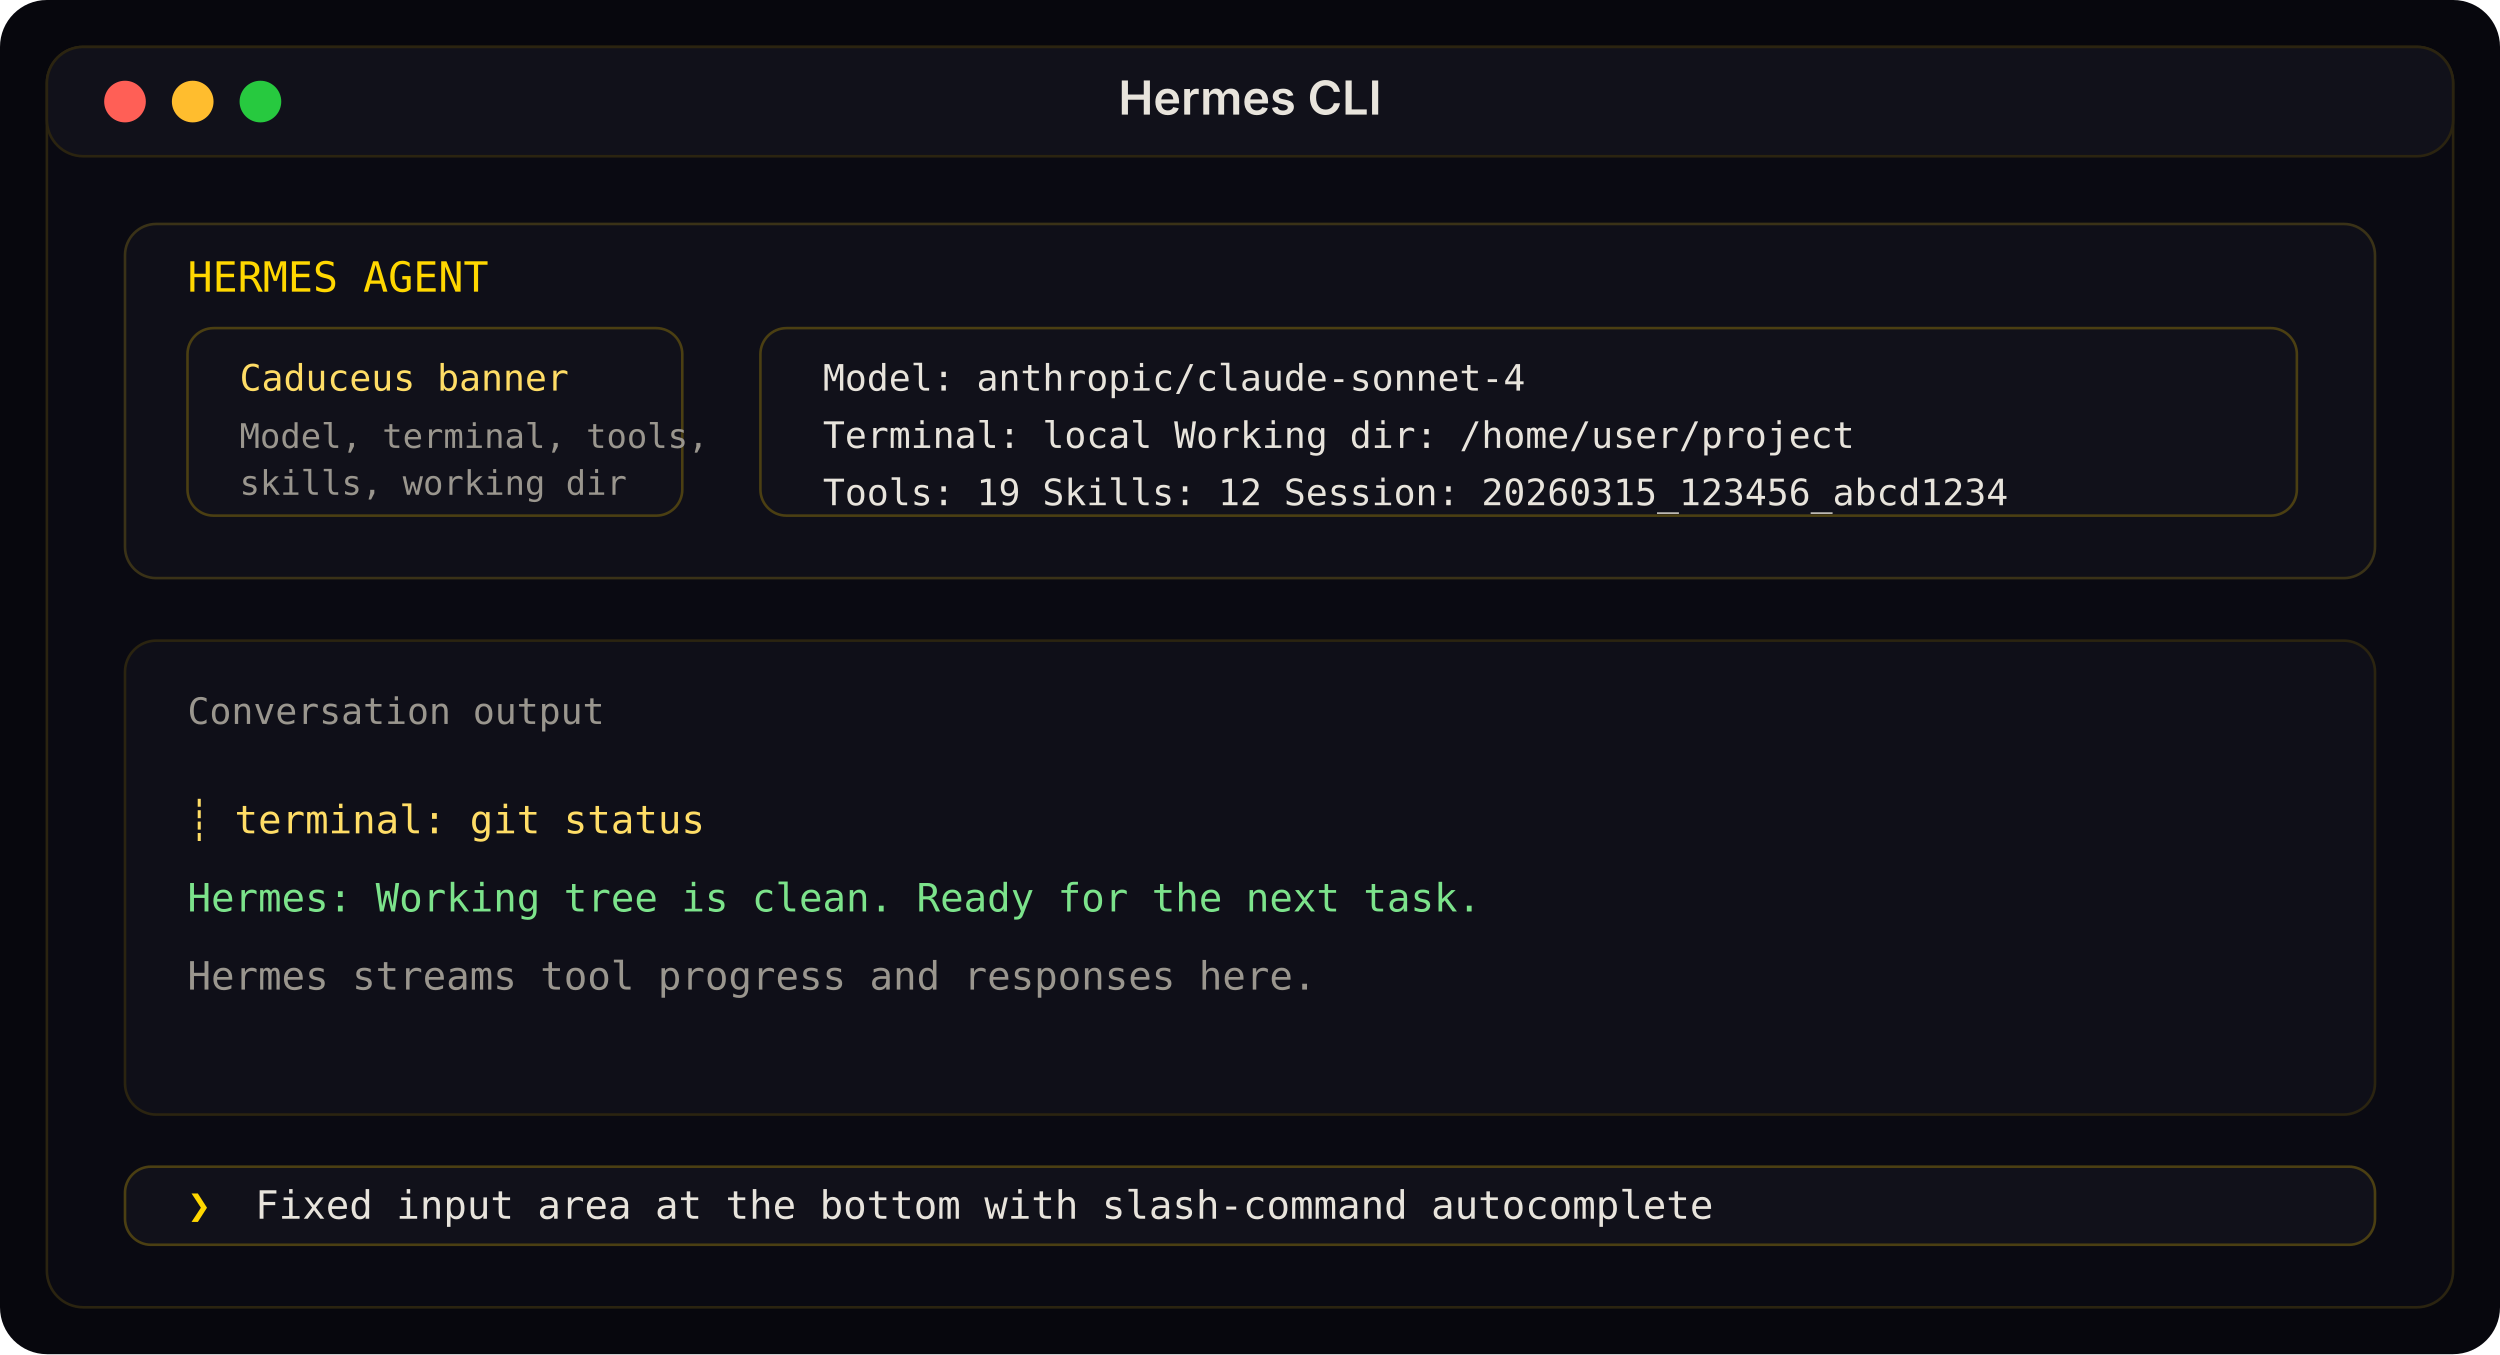
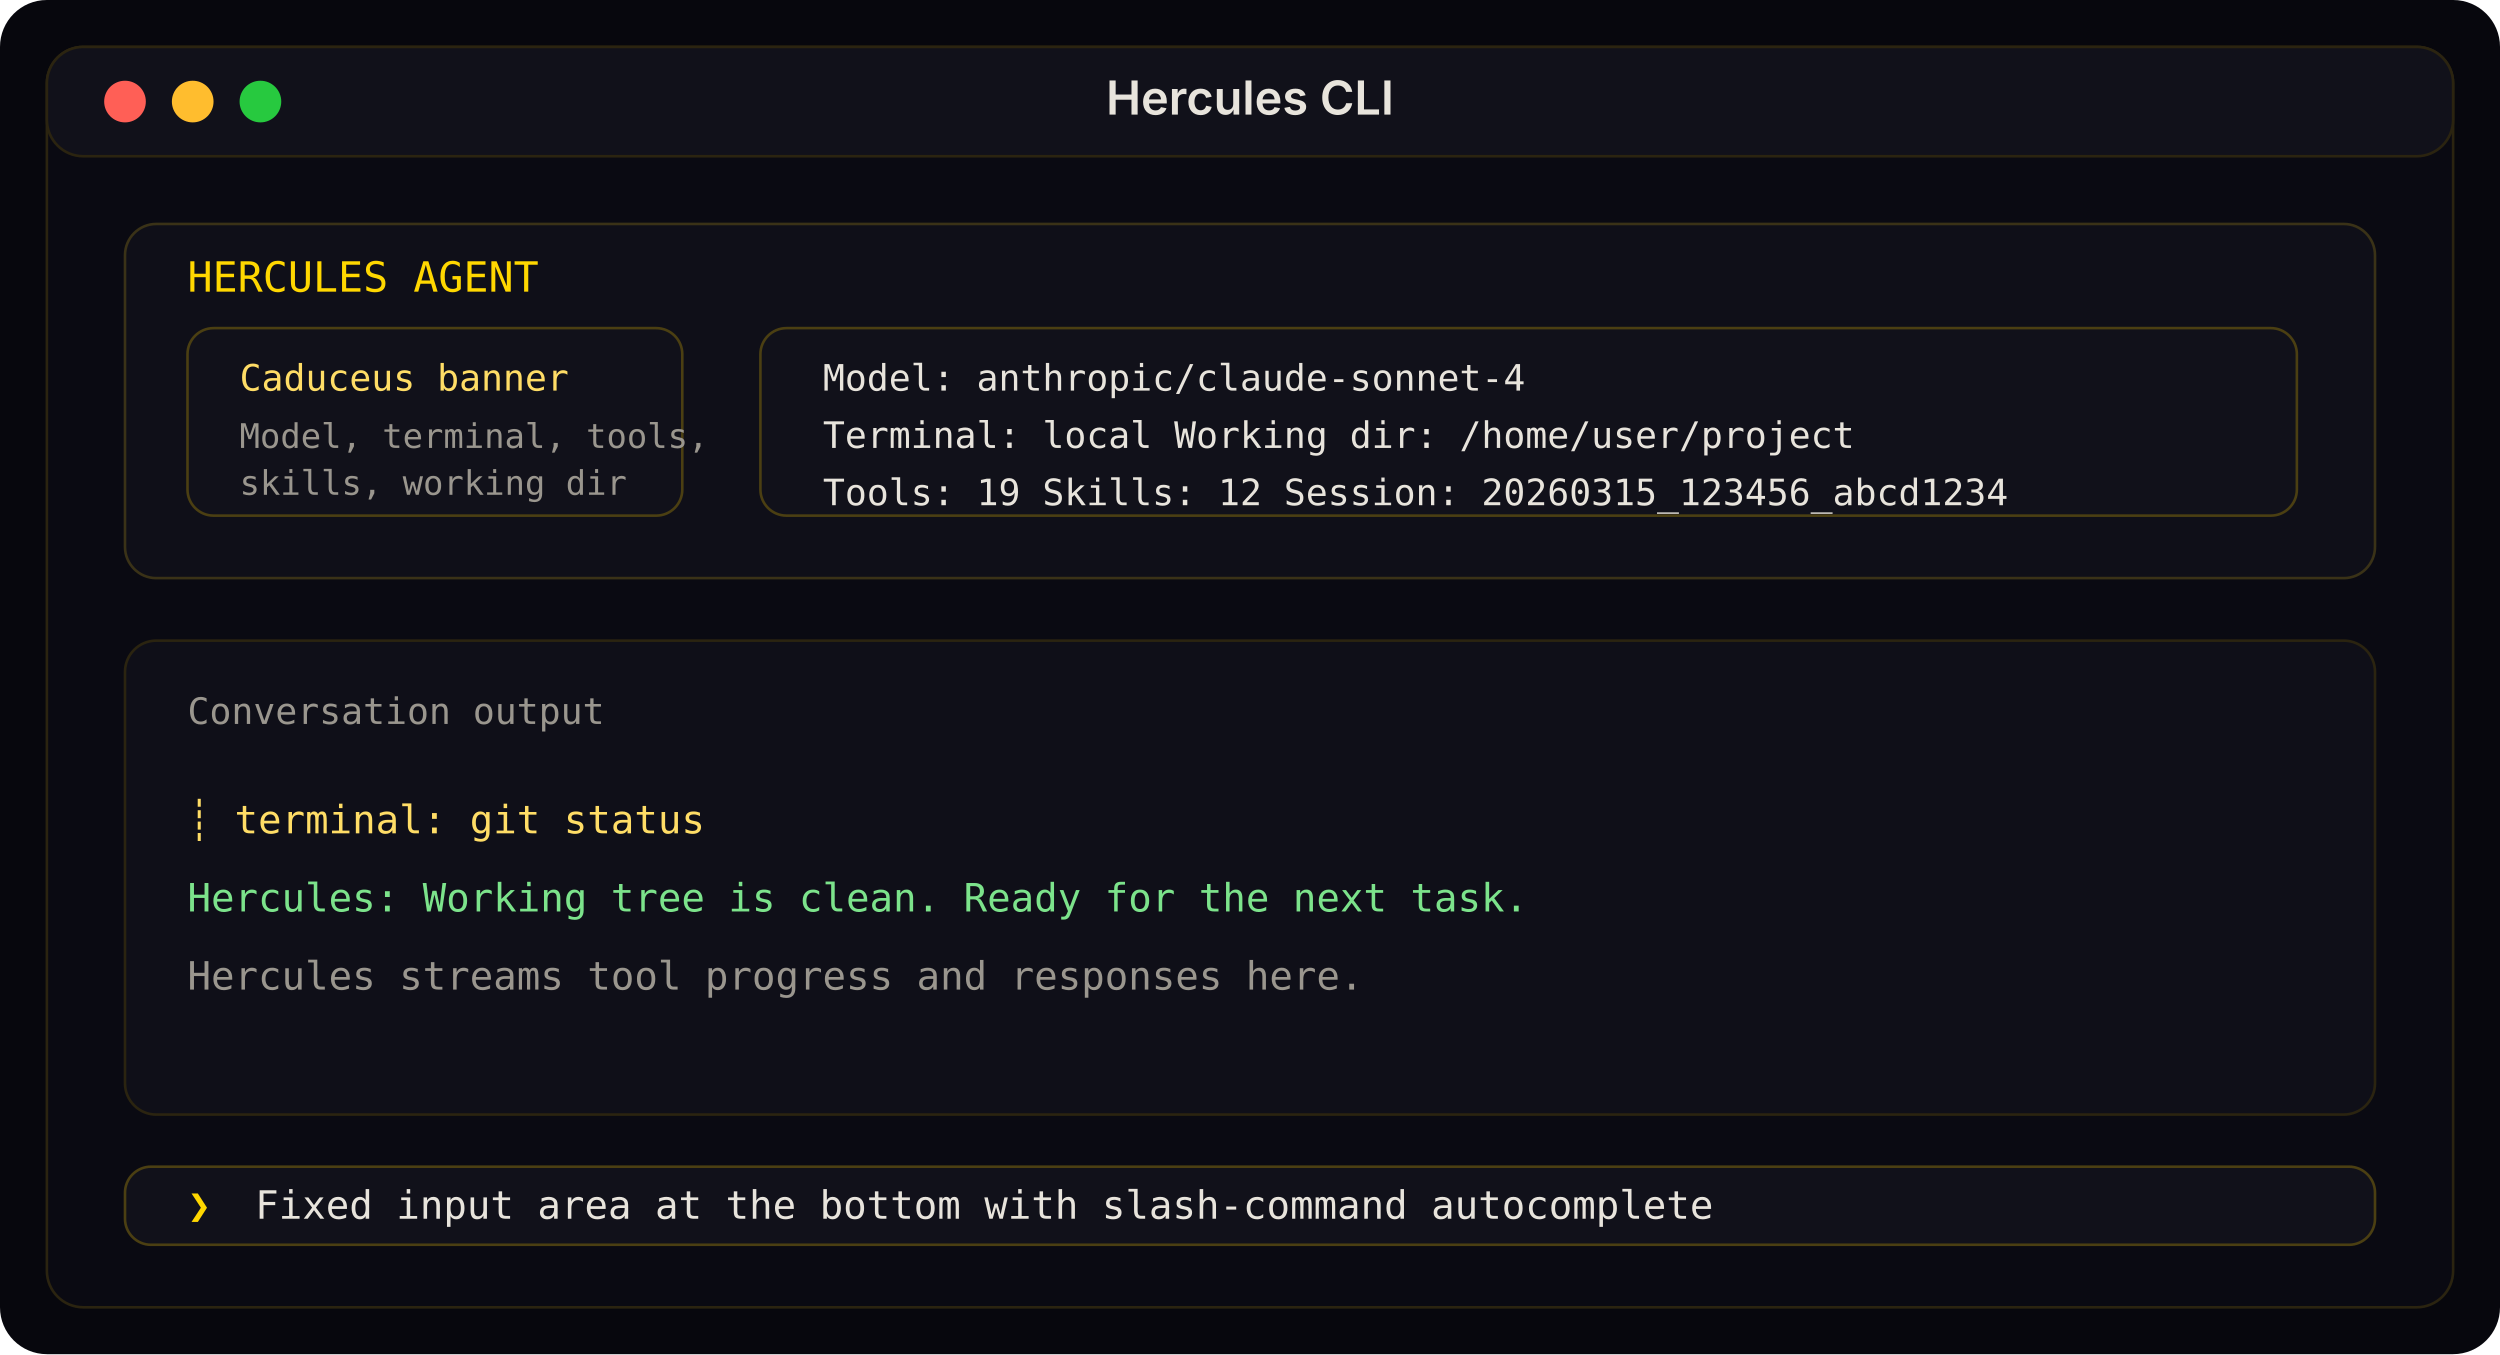
<svg xmlns="http://www.w3.org/2000/svg" width="960" height="520" viewBox="0 0 960 520" role="img" aria-labelledby="title desc">
  <rect width="960" height="520" rx="18" fill="#07070d" />
  <rect x="18" y="18" width="924" height="484" rx="14" fill="#0a0a12" stroke="#2b2410" />
  <rect x="18" y="18" width="924" height="42" rx="14" fill="#11111a" stroke="#2b2410" />
  <circle cx="48" cy="39" r="8" fill="#ff5f56" />
  <circle cx="74" cy="39" r="8" fill="#ffbd2e" />
  <circle cx="100" cy="39" r="8" fill="#27c93f" />
-   <text x="480" y="44" text-anchor="middle" fill="#e8e4dc" font-family="Inter, sans-serif" font-size="18" font-weight="600">Hermes CLI</text>
+   <text x="480" y="44" text-anchor="middle" fill="#e8e4dc" font-family="Inter, sans-serif" font-size="18" font-weight="600">Hercules CLI</text>
  <rect x="48" y="86" width="864" height="136" rx="12" fill="#0f0f18" stroke="#3a3217" />
-   <text x="72" y="112" fill="#ffd700" font-family="JetBrains Mono, monospace" font-size="16">HERMES AGENT</text>
+   <text x="72" y="112" fill="#ffd700" font-family="JetBrains Mono, monospace" font-size="16">HERCULES AGENT</text>
  <rect x="72" y="126" width="190" height="72" rx="10" fill="#11111a" stroke="#4b3f12" />
  <text x="92" y="150" fill="#ffdd66" font-family="JetBrains Mono, monospace" font-size="14">Caduceus banner</text>
  <text x="92" y="172" fill="#9a968e" font-family="JetBrains Mono, monospace" font-size="13">Model, terminal, tools,</text>
  <text x="92" y="190" fill="#9a968e" font-family="JetBrains Mono, monospace" font-size="13">skills, working dir</text>
  <rect x="292" y="126" width="590" height="72" rx="10" fill="#11111a" stroke="#4b3f12" />
  <text x="316" y="150" fill="#e8e4dc" font-family="JetBrains Mono, monospace" font-size="14">Model: anthropic/claude-sonnet-4</text>
  <text x="316" y="172" fill="#e8e4dc" font-family="JetBrains Mono, monospace" font-size="14">Terminal: local   Working dir: /home/user/project</text>
  <text x="316" y="194" fill="#e8e4dc" font-family="JetBrains Mono, monospace" font-size="14">Tools: 19   Skills: 12   Session: 20260315_123456_abcd1234</text>
  <rect x="48" y="246" width="864" height="182" rx="12" fill="#0f0f18" stroke="#2b2410" />
  <text x="72" y="278" fill="#9a968e" font-family="JetBrains Mono, monospace" font-size="14">Conversation output</text>
  <text x="72" y="320" fill="#ffdd66" font-family="JetBrains Mono, monospace" font-size="15">┊ terminal: git status</text>
-   <text x="72" y="350" fill="#7ce38b" font-family="JetBrains Mono, monospace" font-size="15">Hermes: Working tree is clean. Ready for the next task.</text>
-   <text x="72" y="380" fill="#9a968e" font-family="JetBrains Mono, monospace" font-size="15">Hermes streams tool progress and responses here.</text>
+   <text x="72" y="350" fill="#7ce38b" font-family="JetBrains Mono, monospace" font-size="15">Hercules: Working tree is clean. Ready for the next task.</text>
+   <text x="72" y="380" fill="#9a968e" font-family="JetBrains Mono, monospace" font-size="15">Hercules streams tool progress and responses here.</text>
  <rect x="48" y="448" width="864" height="30" rx="10" fill="#11111a" stroke="#4b3f12" />
  <text x="72" y="468" fill="#ffd700" font-family="JetBrains Mono, monospace" font-size="15">❯</text>
  <text x="98" y="468" fill="#e8e4dc" font-family="JetBrains Mono, monospace" font-size="15">Fixed input area at the bottom with slash-command autocomplete</text>
</svg>
